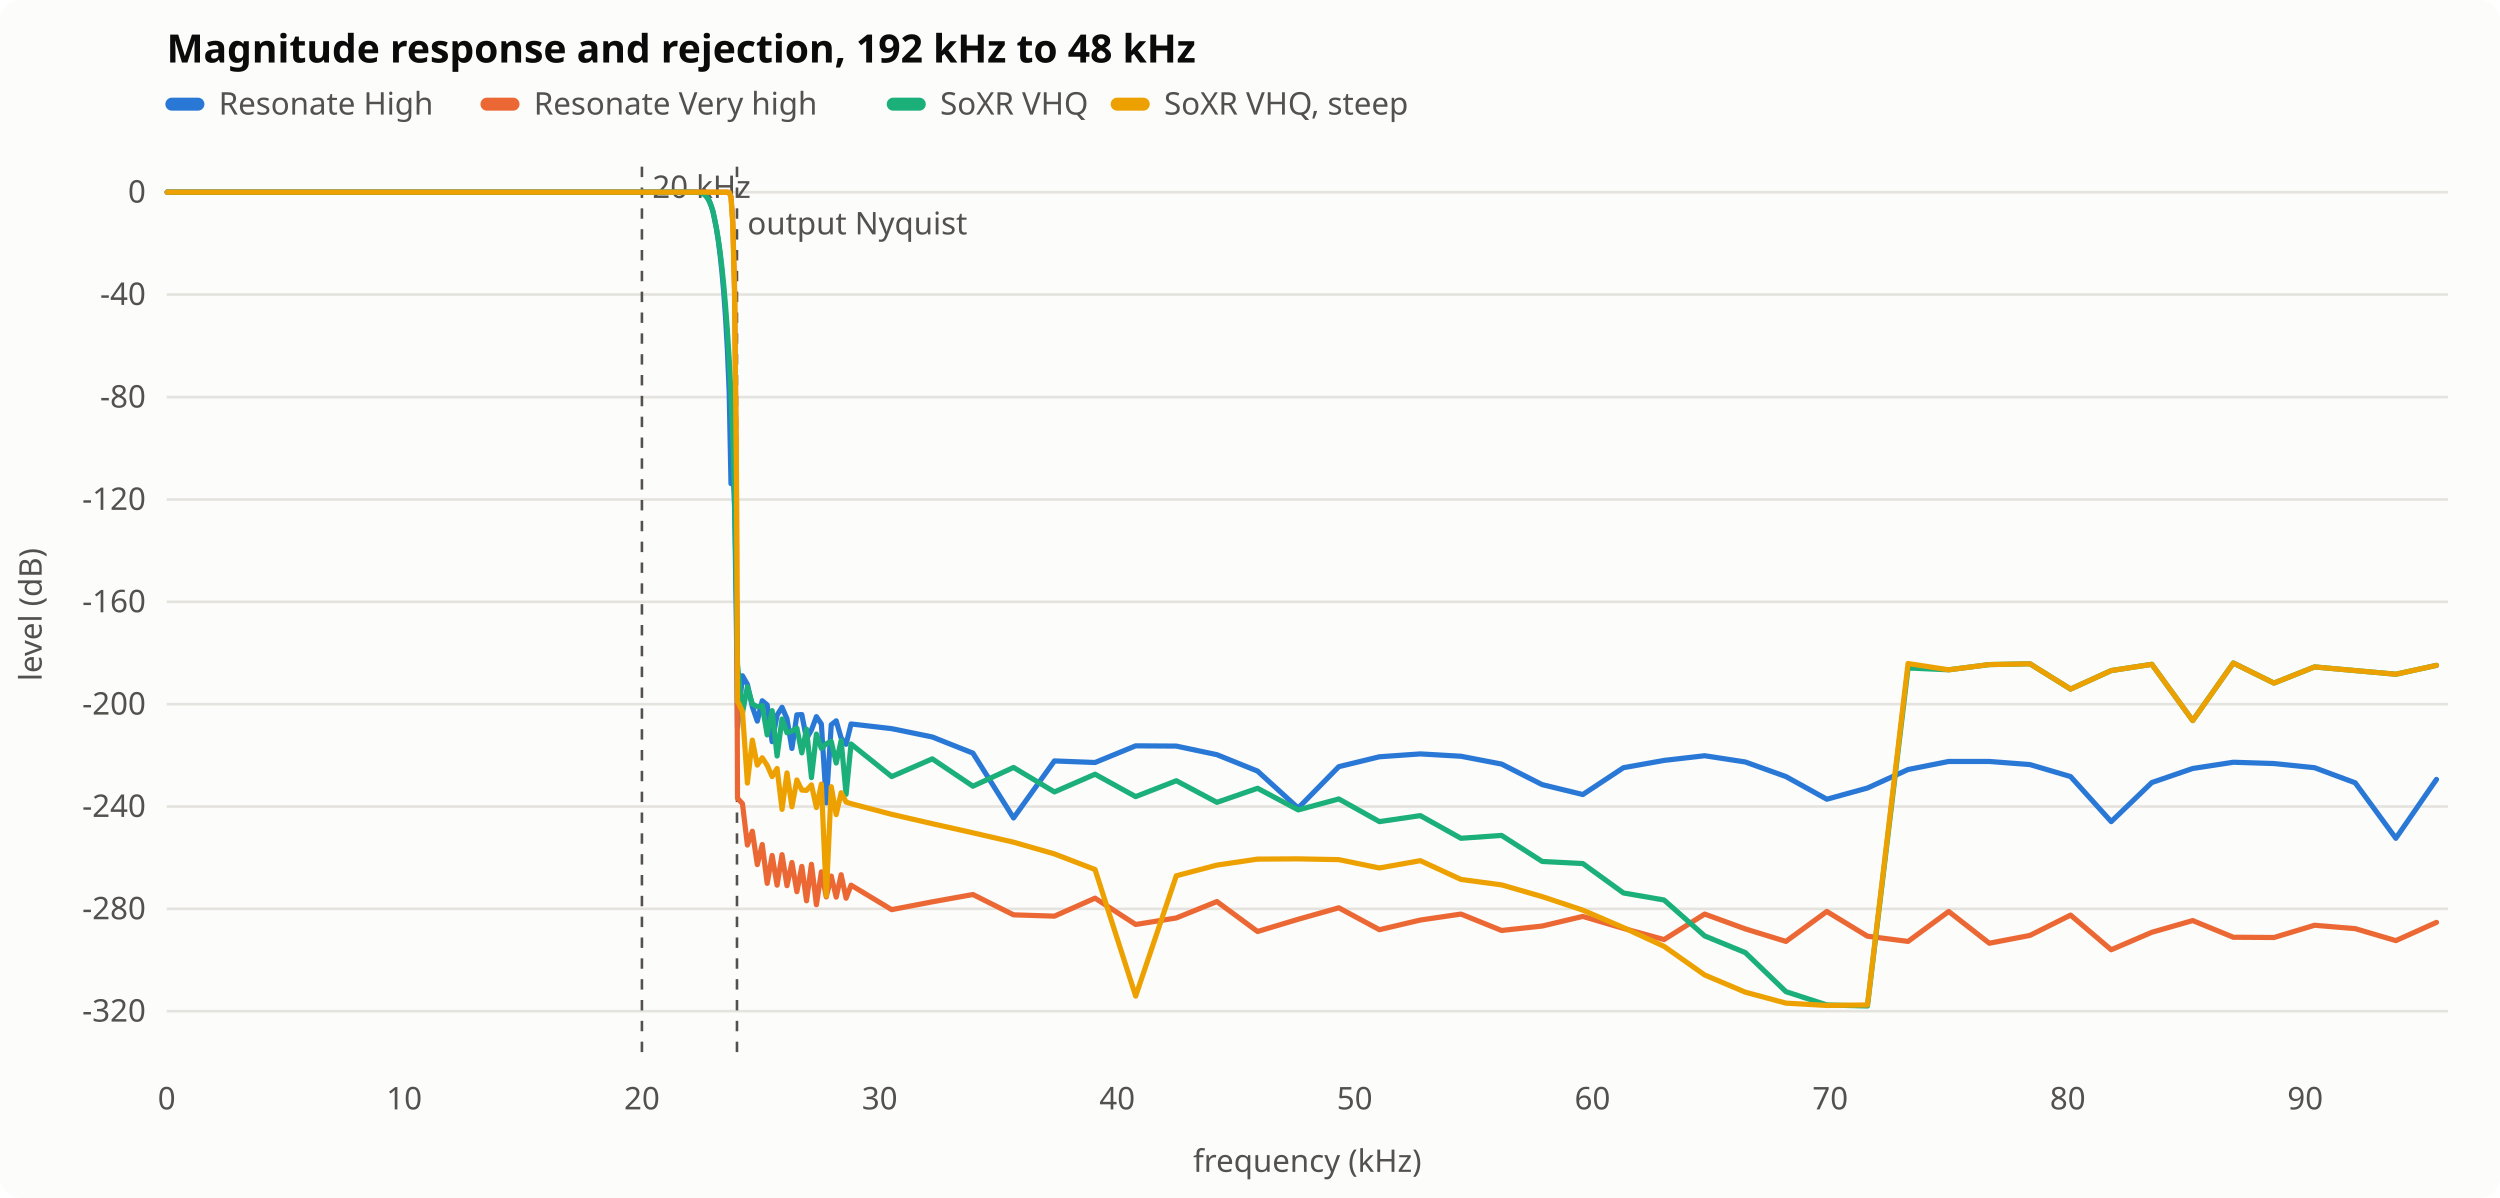
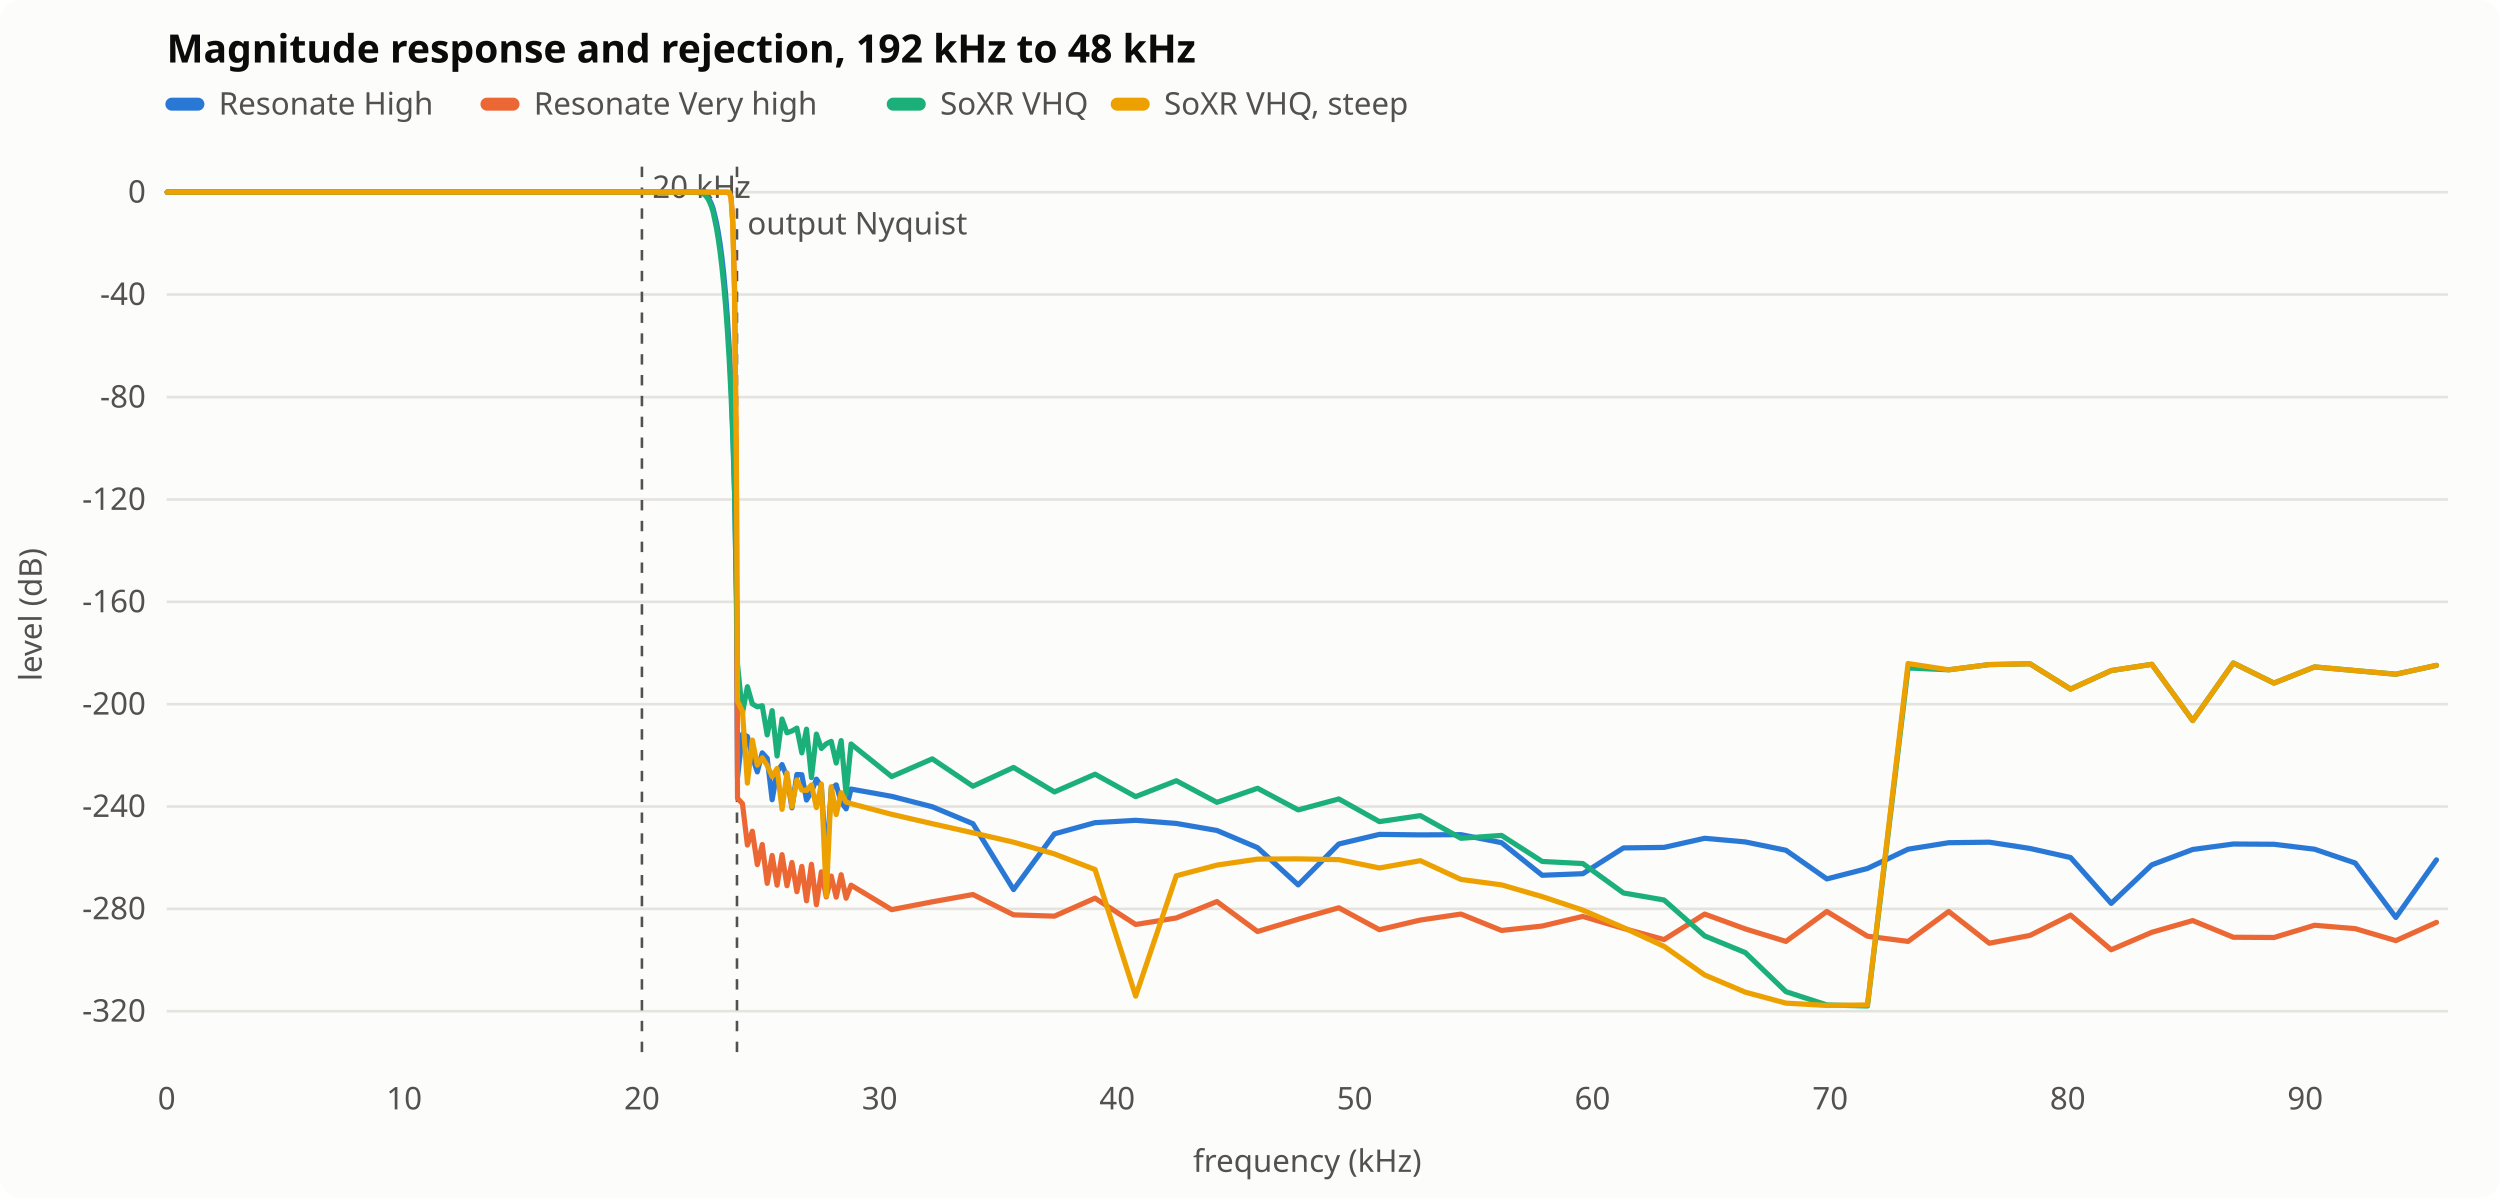
<svg xmlns="http://www.w3.org/2000/svg" viewBox="0 0 960 460" width="960" height="460" role="img" aria-label="Magnitude response and rejection, 192 kHz to 48 kHz">
  <style>
.surface { fill: #fcfcfb; }
text { fill: #52514e; font: 12px system-ui, sans-serif; }
.title { fill: #0b0b0b; font-size: 15px; font-weight: 600; }
.grid { stroke: #e4e3de; stroke-width: 1; }
.marker { stroke: #52514e; stroke-width: 1; stroke-dasharray: 4 4; }
.line { fill: none; stroke-width: 2; stroke-linejoin: round; stroke-linecap: round; }
.one { stroke: #2a78d6; fill: #2a78d6; }
.two { stroke: #eb6834; fill: #eb6834; }
.three { stroke: #1baf7a; fill: #1baf7a; }
.four { stroke: #eda100; fill: #eda100; }
.line.one, .line.two, .line.three, .line.four { fill: none; }
@media (prefers-color-scheme: dark) {
  .surface { fill: #1a1a19; }
  text { fill: #c3c2b7; }
  .title { fill: #f0efec; }
  .grid { stroke: #34332f; }
  .marker { stroke: #c3c2b7; }
  .one { stroke: #3987e5; fill: #3987e5; }
  .two { stroke: #d95926; fill: #d95926; }
  .three { stroke: #199e70; fill: #199e70; }
  .four { stroke: #c98500; fill: #c98500; }
  .line.one, .line.two, .line.three, .line.four { fill: none; }
}
</style>
  <rect class="surface" width="960" height="460" rx="8" />
  <text class="title" x="64" y="24">Magnitude response and rejection, 192 kHz to 48 kHz</text>
  <rect class="one" x="64" y="38" width="14" height="4" rx="2" />
  <text x="84" y="44">Resonate High</text>
  <rect class="two" x="185" y="38" width="14" height="4" rx="2" />
  <text x="205" y="44">Resonate Very high</text>
  <rect class="three" x="341" y="38" width="14" height="4" rx="2" />
  <text x="361" y="44">SoXR VHQ</text>
  <rect class="four" x="427" y="38" width="14" height="4" rx="2" />
  <text x="447" y="44">SoXR VHQ, steep</text>
  <line class="grid" x1="64" x2="940" y1="388.3" y2="388.3" />
  <text x="56" y="392.3" text-anchor="end">-320</text>
  <line class="grid" x1="64" x2="940" y1="349.0" y2="349.0" />
  <text x="56" y="353.0" text-anchor="end">-280</text>
  <line class="grid" x1="64" x2="940" y1="309.7" y2="309.7" />
  <text x="56" y="313.7" text-anchor="end">-240</text>
  <line class="grid" x1="64" x2="940" y1="270.4" y2="270.4" />
  <text x="56" y="274.4" text-anchor="end">-200</text>
  <line class="grid" x1="64" x2="940" y1="231.1" y2="231.1" />
  <text x="56" y="235.1" text-anchor="end">-160</text>
  <line class="grid" x1="64" x2="940" y1="191.8" y2="191.8" />
  <text x="56" y="195.8" text-anchor="end">-120</text>
  <line class="grid" x1="64" x2="940" y1="152.5" y2="152.5" />
  <text x="56" y="156.5" text-anchor="end">-80</text>
  <line class="grid" x1="64" x2="940" y1="113.1" y2="113.1" />
  <text x="56" y="117.1" text-anchor="end">-40</text>
  <line class="grid" x1="64" x2="940" y1="73.8" y2="73.8" />
  <text x="56" y="77.8" text-anchor="end">0</text>
  <text x="64.0" y="426" text-anchor="middle">0</text>
  <text x="155.2" y="426" text-anchor="middle">10</text>
  <text x="246.5" y="426" text-anchor="middle">20</text>
  <text x="337.8" y="426" text-anchor="middle">30</text>
  <text x="429.0" y="426" text-anchor="middle">40</text>
  <text x="520.2" y="426" text-anchor="middle">50</text>
  <text x="611.5" y="426" text-anchor="middle">60</text>
  <text x="702.8" y="426" text-anchor="middle">70</text>
  <text x="794.0" y="426" text-anchor="middle">80</text>
  <text x="885.2" y="426" text-anchor="middle">90</text>
  <text x="502" y="450" text-anchor="middle">frequency (kHz)</text>
  <text x="16" y="236" transform="rotate(-90 16 236)" text-anchor="middle">level (dB)</text>
  <line class="marker" x1="246.5" x2="246.5" y1="64" y2="408" />
  <text x="250.5" y="76">20 kHz</text>
  <line class="marker" x1="283.0" x2="283.0" y1="64" y2="408" />
  <text x="287.0" y="90">output Nyquist</text>
-   <polyline class="line one" points="64.2,73.8 64.2,73.8 64.2,73.8 64.3,73.8 64.3,73.8 64.3,73.8 64.4,73.8 64.4,73.8 64.4,73.8 64.5,73.8 64.5,73.8 64.6,73.8 64.7,73.8 64.8,73.8 64.9,73.8 64.9,73.8 65.1,73.8 65.2,73.8 65.3,73.8 65.5,73.8 65.6,73.8 65.8,73.8 66.1,73.8 66.3,73.8 66.6,73.8 66.9,73.8 67.2,73.8 67.6,73.8 68.0,73.8 68.4,73.8 68.9,73.8 69.5,73.8 70.2,73.8 70.9,73.8 71.7,73.8 72.6,73.8 73.1,73.8 73.6,73.8 74.7,73.8 75.9,73.8 77.3,73.8 78.8,73.8 80.6,73.8 82.5,73.8 84.6,73.8 87.0,73.8 89.7,73.8 92.7,73.8 96.0,73.8 99.8,73.8 103.9,73.8 108.6,73.8 113.8,73.8 119.5,73.8 126.0,73.8 133.2,73.8 141.2,73.8 150.2,73.8 160.2,73.8 171.4,73.8 183.9,73.8 197.8,73.8 213.4,73.8 230.8,73.8 246.5,73.8 250.2,73.8 250.8,73.8 251.5,73.8 252.2,73.8 252.9,73.8 253.6,73.8 254.3,73.8 255.0,73.8 255.7,73.8 256.4,73.8 257.1,73.8 257.8,73.8 258.5,73.8 259.2,73.8 259.9,73.8 260.6,73.8 261.3,73.8 262.0,73.8 262.6,73.8 263.3,73.8 264.0,73.8 264.7,73.8 265.4,73.8 266.1,73.8 266.8,73.8 267.5,73.8 268.2,73.9 268.9,74.0 269.6,74.1 270.3,74.5 271.0,75.1 271.7,75.9 272.4,77.2 273.1,79.0 273.8,81.3 274.4,84.2 275.1,87.8 275.8,92.3 276.5,97.7 277.2,104.2 277.9,112.1 278.6,121.7 279.3,133.9 280.0,150.4 280.7,185.7 281.4,178.3 282.1,195.2 282.8,241.6 283.2,279.4 285.1,259.5 287.0,262.8 288.9,271.4 290.8,276.9 292.7,269.1 294.6,270.7 296.5,284.8 298.4,274.6 300.3,271.6 302.2,276.0 304.1,287.4 306.0,274.5 307.9,274.4 309.7,283.7 311.6,280.3 313.5,275.2 315.4,278.0 317.3,308.3 319.2,278.3 321.1,276.8 323.0,283.4 324.9,285.8 326.8,278.0 342.4,279.8 358.0,283.0 373.6,289.2 389.2,314.1 404.9,292.2 420.5,292.8 436.1,286.4 451.7,286.5 467.3,289.8 482.9,296.1 498.5,310.3 514.1,294.4 529.7,290.6 545.4,289.5 561.0,290.4 576.6,293.4 592.2,301.3 607.8,305.1 623.4,294.8 639.0,292.0 654.6,290.2 670.2,292.6 685.8,298.2 701.5,306.9 717.1,302.6 732.7,295.5 748.3,292.4 763.9,292.4 779.5,293.6 795.1,298.2 810.7,315.5 826.3,300.5 842.0,295.1 857.6,292.7 873.2,293.2 888.8,294.8 904.4,300.6 920.0,321.9 935.6,299.3" />
+   <polyline class="line one" points="64.2,73.8 64.2,73.8 64.2,73.8 64.3,73.8 64.3,73.8 64.3,73.8 64.4,73.8 64.4,73.8 64.4,73.8 64.5,73.8 64.5,73.8 64.6,73.8 64.7,73.8 64.8,73.8 64.9,73.8 64.9,73.8 65.1,73.8 65.2,73.8 65.3,73.8 65.5,73.8 65.6,73.8 65.8,73.8 66.1,73.8 66.3,73.8 66.6,73.8 66.9,73.8 67.2,73.8 67.6,73.8 68.0,73.8 68.4,73.8 68.9,73.8 69.5,73.8 70.2,73.8 70.9,73.8 71.7,73.8 72.6,73.8 73.1,73.8 73.6,73.8 74.7,73.8 75.9,73.8 77.3,73.8 78.8,73.8 80.6,73.8 82.5,73.8 84.6,73.8 87.0,73.8 89.7,73.8 92.7,73.8 96.0,73.8 99.8,73.8 103.9,73.8 108.6,73.8 113.8,73.8 119.5,73.8 126.0,73.8 133.2,73.8 141.2,73.8 150.2,73.8 160.2,73.8 171.4,73.8 183.9,73.8 197.8,73.8 213.4,73.8 230.8,73.8 246.5,73.8 250.2,73.8 250.8,73.8 251.5,73.8 252.2,73.8 252.9,73.8 253.6,73.8 254.3,73.8 255.0,73.8 255.7,73.8 256.4,73.8 257.1,73.8 257.8,73.8 258.5,73.8 259.2,73.8 259.9,73.8 260.6,73.8 261.3,73.8 262.0,73.8 262.6,73.8 263.3,73.8 264.0,73.8 264.7,73.8 265.4,73.8 266.1,73.8 266.8,73.8 267.5,73.8 268.2,73.9 268.9,73.9 269.6,74.1 270.3,74.4 271.0,74.9 271.7,75.6 272.4,76.7 273.1,78.1 273.8,80.0 274.4,82.4 275.1,85.4 275.8,89.1 276.5,93.5 277.2,98.8 277.9,105.1 278.6,112.7 279.3,121.8 280.0,133.0 280.7,147.0 281.4,164.9 282.1,189.4 282.8,230.9 283.2,298.6 285.1,281.9 287.0,282.8 288.9,290.7 290.8,296.4 292.7,289.1 294.6,291.2 296.5,307.1 298.4,296.3 300.3,293.6 302.2,298.3 304.1,310.2 306.0,297.4 307.9,297.5 309.7,307.2 311.6,304.1 313.5,299.2 315.4,302.0 317.3,332.2 319.2,302.8 321.1,301.4 323.0,308.0 324.9,310.6 326.8,303.0 342.4,305.8 358.0,309.8 373.6,316.3 389.2,341.6 404.9,320.2 420.5,315.9 436.1,315.0 451.7,316.2 467.3,318.9 482.9,325.5 498.5,339.8 514.1,324.1 529.7,320.4 545.4,320.6 561.0,320.5 576.6,323.6 592.2,336.1 607.8,335.5 623.4,325.6 639.0,325.4 654.6,321.9 670.2,323.3 685.8,326.5 701.5,337.5 717.1,333.5 732.7,326.1 748.3,323.6 763.9,323.4 779.5,325.8 795.1,329.3 810.7,346.9 826.3,332.1 842.0,326.2 857.6,324.1 873.2,324.2 888.8,326.1 904.4,331.4 920.0,352.3 935.6,330.2" />
  <polyline class="line two" points="64.2,73.8 64.2,73.8 64.2,73.8 64.3,73.8 64.3,73.8 64.3,73.8 64.4,73.8 64.4,73.8 64.4,73.8 64.5,73.8 64.5,73.8 64.6,73.8 64.7,73.8 64.8,73.8 64.9,73.8 64.9,73.8 65.1,73.8 65.2,73.8 65.3,73.8 65.5,73.8 65.6,73.8 65.8,73.8 66.1,73.8 66.3,73.8 66.6,73.8 66.9,73.8 67.2,73.8 67.6,73.8 68.0,73.8 68.4,73.8 68.9,73.8 69.5,73.8 70.2,73.8 70.9,73.8 71.7,73.8 72.6,73.8 73.1,73.8 73.6,73.8 74.7,73.8 75.9,73.8 77.3,73.8 78.8,73.8 80.6,73.8 82.5,73.8 84.6,73.8 87.0,73.8 89.7,73.8 92.7,73.8 96.0,73.8 99.8,73.8 103.9,73.8 108.6,73.8 113.8,73.8 119.5,73.8 126.0,73.8 133.2,73.8 141.2,73.8 150.2,73.8 160.2,73.8 171.4,73.8 183.9,73.8 197.8,73.8 213.4,73.8 230.8,73.8 246.5,73.8 250.2,73.8 250.8,73.8 251.5,73.8 252.2,73.8 252.9,73.8 253.6,73.8 254.3,73.8 255.0,73.8 255.7,73.8 256.4,73.8 257.1,73.8 257.8,73.8 258.5,73.8 259.2,73.8 259.9,73.8 260.6,73.8 261.3,73.8 262.0,73.8 262.6,73.8 263.3,73.8 264.0,73.8 264.7,73.8 265.4,73.8 266.1,73.8 266.8,73.8 267.5,73.8 268.2,73.8 268.9,73.8 269.6,73.8 270.3,73.8 271.0,73.8 271.7,73.8 272.4,73.8 273.1,73.8 273.8,73.8 274.4,73.8 275.1,73.8 275.8,73.8 276.5,73.8 277.2,73.8 277.9,73.8 278.6,73.8 279.3,73.8 280.0,73.9 280.7,75.5 281.4,85.0 282.1,111.9 282.8,189.3 283.2,306.5 285.1,308.6 287.0,324.5 288.9,319.2 290.8,332.0 292.7,324.3 294.6,339.2 296.5,328.5 298.4,339.9 300.3,328.2 302.2,340.1 304.1,331.2 306.0,342.4 307.9,332.7 309.7,345.9 311.6,331.9 313.5,347.4 315.4,334.8 317.3,344.4 319.2,336.4 321.1,344.5 323.0,335.9 324.9,344.9 326.8,339.9 342.4,349.3 358.0,346.3 373.6,343.5 389.2,351.3 404.9,351.8 420.5,344.9 436.1,355.0 451.7,352.5 467.3,346.2 482.9,357.7 498.5,353.0 514.1,348.6 529.7,357.0 545.4,353.3 561.0,351.0 576.6,357.3 592.2,355.6 607.8,351.9 623.4,356.5 639.0,360.8 654.6,351.0 670.2,356.7 685.8,361.5 701.5,350.0 717.1,359.5 732.7,361.5 748.3,350.0 763.9,362.2 779.5,359.2 795.1,351.4 810.7,364.7 826.3,358.0 842.0,353.5 857.6,359.9 873.2,360.0 888.8,355.3 904.4,356.6 920.0,361.2 935.6,354.2" />
  <polyline class="line three" points="64.2,73.8 64.2,73.8 64.2,73.8 64.3,73.8 64.3,73.8 64.3,73.8 64.4,73.8 64.4,73.8 64.4,73.8 64.5,73.8 64.5,73.8 64.6,73.8 64.7,73.8 64.8,73.8 64.9,73.8 64.9,73.8 65.1,73.8 65.2,73.8 65.3,73.8 65.5,73.8 65.6,73.8 65.8,73.8 66.1,73.8 66.3,73.8 66.6,73.8 66.9,73.8 67.2,73.8 67.6,73.8 68.0,73.8 68.4,73.8 68.9,73.8 69.5,73.8 70.2,73.8 70.9,73.8 71.7,73.8 72.6,73.8 73.1,73.8 73.6,73.8 74.7,73.8 75.9,73.8 77.3,73.8 78.8,73.8 80.6,73.8 82.5,73.8 84.6,73.8 87.0,73.8 89.7,73.8 92.7,73.8 96.0,73.8 99.8,73.8 103.9,73.8 108.6,73.8 113.8,73.8 119.5,73.8 126.0,73.8 133.2,73.8 141.2,73.8 150.2,73.8 160.2,73.8 171.4,73.8 183.9,73.8 197.8,73.8 213.4,73.8 230.8,73.8 246.5,73.8 250.2,73.8 250.8,73.8 251.5,73.8 252.2,73.8 252.9,73.8 253.6,73.8 254.3,73.8 255.0,73.8 255.7,73.8 256.4,73.8 257.1,73.8 257.8,73.8 258.5,73.8 259.2,73.8 259.9,73.8 260.6,73.8 261.3,73.8 262.0,73.8 262.6,73.8 263.3,73.8 264.0,73.8 264.7,73.8 265.4,73.8 266.1,73.8 266.8,73.8 267.5,73.9 268.2,73.9 268.9,74.0 269.6,74.2 270.3,74.6 271.0,75.2 271.7,76.1 272.4,77.4 273.1,79.1 273.8,81.3 274.4,84.1 275.1,87.5 275.8,91.7 276.5,96.6 277.2,102.5 277.9,109.3 278.6,117.3 279.3,126.7 280.0,137.9 280.7,151.3 281.4,168.0 282.1,190.3 282.8,229.0 283.2,255.1 285.1,273.8 287.0,263.7 288.9,270.3 290.8,271.4 292.7,271.0 294.6,282.2 296.5,272.9 298.4,290.3 300.3,276.1 302.2,281.4 304.1,280.7 306.0,279.6 307.9,289.1 309.7,280.0 311.6,298.6 313.5,281.9 315.4,287.4 317.3,285.6 319.2,284.7 321.1,293.0 323.0,284.4 324.9,305.0 326.8,285.7 342.4,298.2 358.0,291.4 373.6,301.9 389.2,294.7 404.9,304.1 420.5,297.3 436.1,305.9 451.7,299.8 467.3,308.1 482.9,302.7 498.5,311.0 514.1,306.8 529.7,315.5 545.4,313.2 561.0,321.9 576.6,320.8 592.2,330.8 607.8,331.6 623.4,342.9 639.0,345.6 654.6,359.4 670.2,365.8 685.8,380.8 701.5,385.9 717.1,386.3 732.7,256.5 748.3,257.2 763.9,255.2 779.5,254.9 795.1,264.6 810.7,257.5 826.3,255.1 842.0,276.7 857.6,254.6 873.2,262.3 888.8,256.1 904.4,257.5 920.0,258.9 935.6,255.5" />
  <polyline class="line four" points="64.2,73.8 64.2,73.8 64.2,73.8 64.3,73.8 64.3,73.8 64.3,73.8 64.4,73.8 64.4,73.8 64.4,73.8 64.5,73.8 64.5,73.8 64.6,73.8 64.7,73.8 64.8,73.8 64.9,73.8 64.9,73.8 65.1,73.8 65.2,73.8 65.3,73.8 65.5,73.8 65.6,73.8 65.8,73.8 66.1,73.8 66.3,73.8 66.6,73.8 66.9,73.8 67.2,73.8 67.6,73.8 68.0,73.8 68.4,73.8 68.9,73.8 69.5,73.8 70.2,73.8 70.9,73.8 71.7,73.8 72.6,73.8 73.1,73.8 73.6,73.8 74.7,73.8 75.9,73.8 77.3,73.8 78.8,73.8 80.6,73.8 82.5,73.8 84.6,73.8 87.0,73.8 89.7,73.8 92.7,73.8 96.0,73.8 99.8,73.8 103.9,73.8 108.6,73.8 113.8,73.8 119.5,73.8 126.0,73.8 133.2,73.8 141.2,73.8 150.2,73.8 160.2,73.8 171.4,73.8 183.9,73.8 197.8,73.8 213.4,73.8 230.8,73.8 246.5,73.8 250.2,73.8 250.8,73.8 251.5,73.8 252.2,73.8 252.9,73.8 253.6,73.8 254.3,73.8 255.0,73.8 255.7,73.8 256.4,73.8 257.1,73.8 257.8,73.8 258.5,73.8 259.2,73.8 259.9,73.8 260.6,73.8 261.3,73.8 262.0,73.8 262.6,73.8 263.3,73.8 264.0,73.8 264.7,73.8 265.4,73.8 266.1,73.8 266.8,73.8 267.5,73.8 268.2,73.8 268.9,73.8 269.6,73.8 270.3,73.8 271.0,73.8 271.7,73.8 272.4,73.8 273.1,73.8 273.8,73.8 274.4,73.8 275.1,73.8 275.8,73.8 276.5,73.8 277.2,73.8 277.9,73.8 278.6,73.8 279.3,73.8 280.0,73.9 280.7,75.8 281.4,86.5 282.1,114.7 282.8,181.7 283.2,269.2 285.1,273.2 287.0,300.7 288.9,284.2 290.8,293.8 292.7,291.0 294.6,293.9 296.5,298.2 298.4,295.1 300.3,310.8 302.2,296.8 304.1,309.8 306.0,299.5 307.9,303.4 309.7,303.5 311.6,301.4 313.5,310.1 315.4,301.1 317.3,344.0 319.2,302.1 321.1,312.8 323.0,304.4 324.9,308.0 326.8,308.6 342.4,312.7 358.0,316.3 373.6,319.8 389.2,323.4 404.9,327.9 420.5,333.9 436.1,382.5 451.7,336.3 467.3,332.2 482.9,329.9 498.5,329.8 514.1,330.1 529.7,333.3 545.4,330.5 561.0,337.7 576.6,339.8 592.2,344.3 607.8,349.5 623.4,356.2 639.0,363.4 654.6,374.4 670.2,381.0 685.8,385.2 701.5,386.1 717.1,385.9 732.7,254.8 748.3,257.2 763.9,255.2 779.5,254.9 795.1,264.6 810.7,257.5 826.3,255.1 842.0,276.7 857.6,254.6 873.2,262.3 888.8,256.1 904.4,257.5 920.0,258.9 935.6,255.5" />
</svg>
